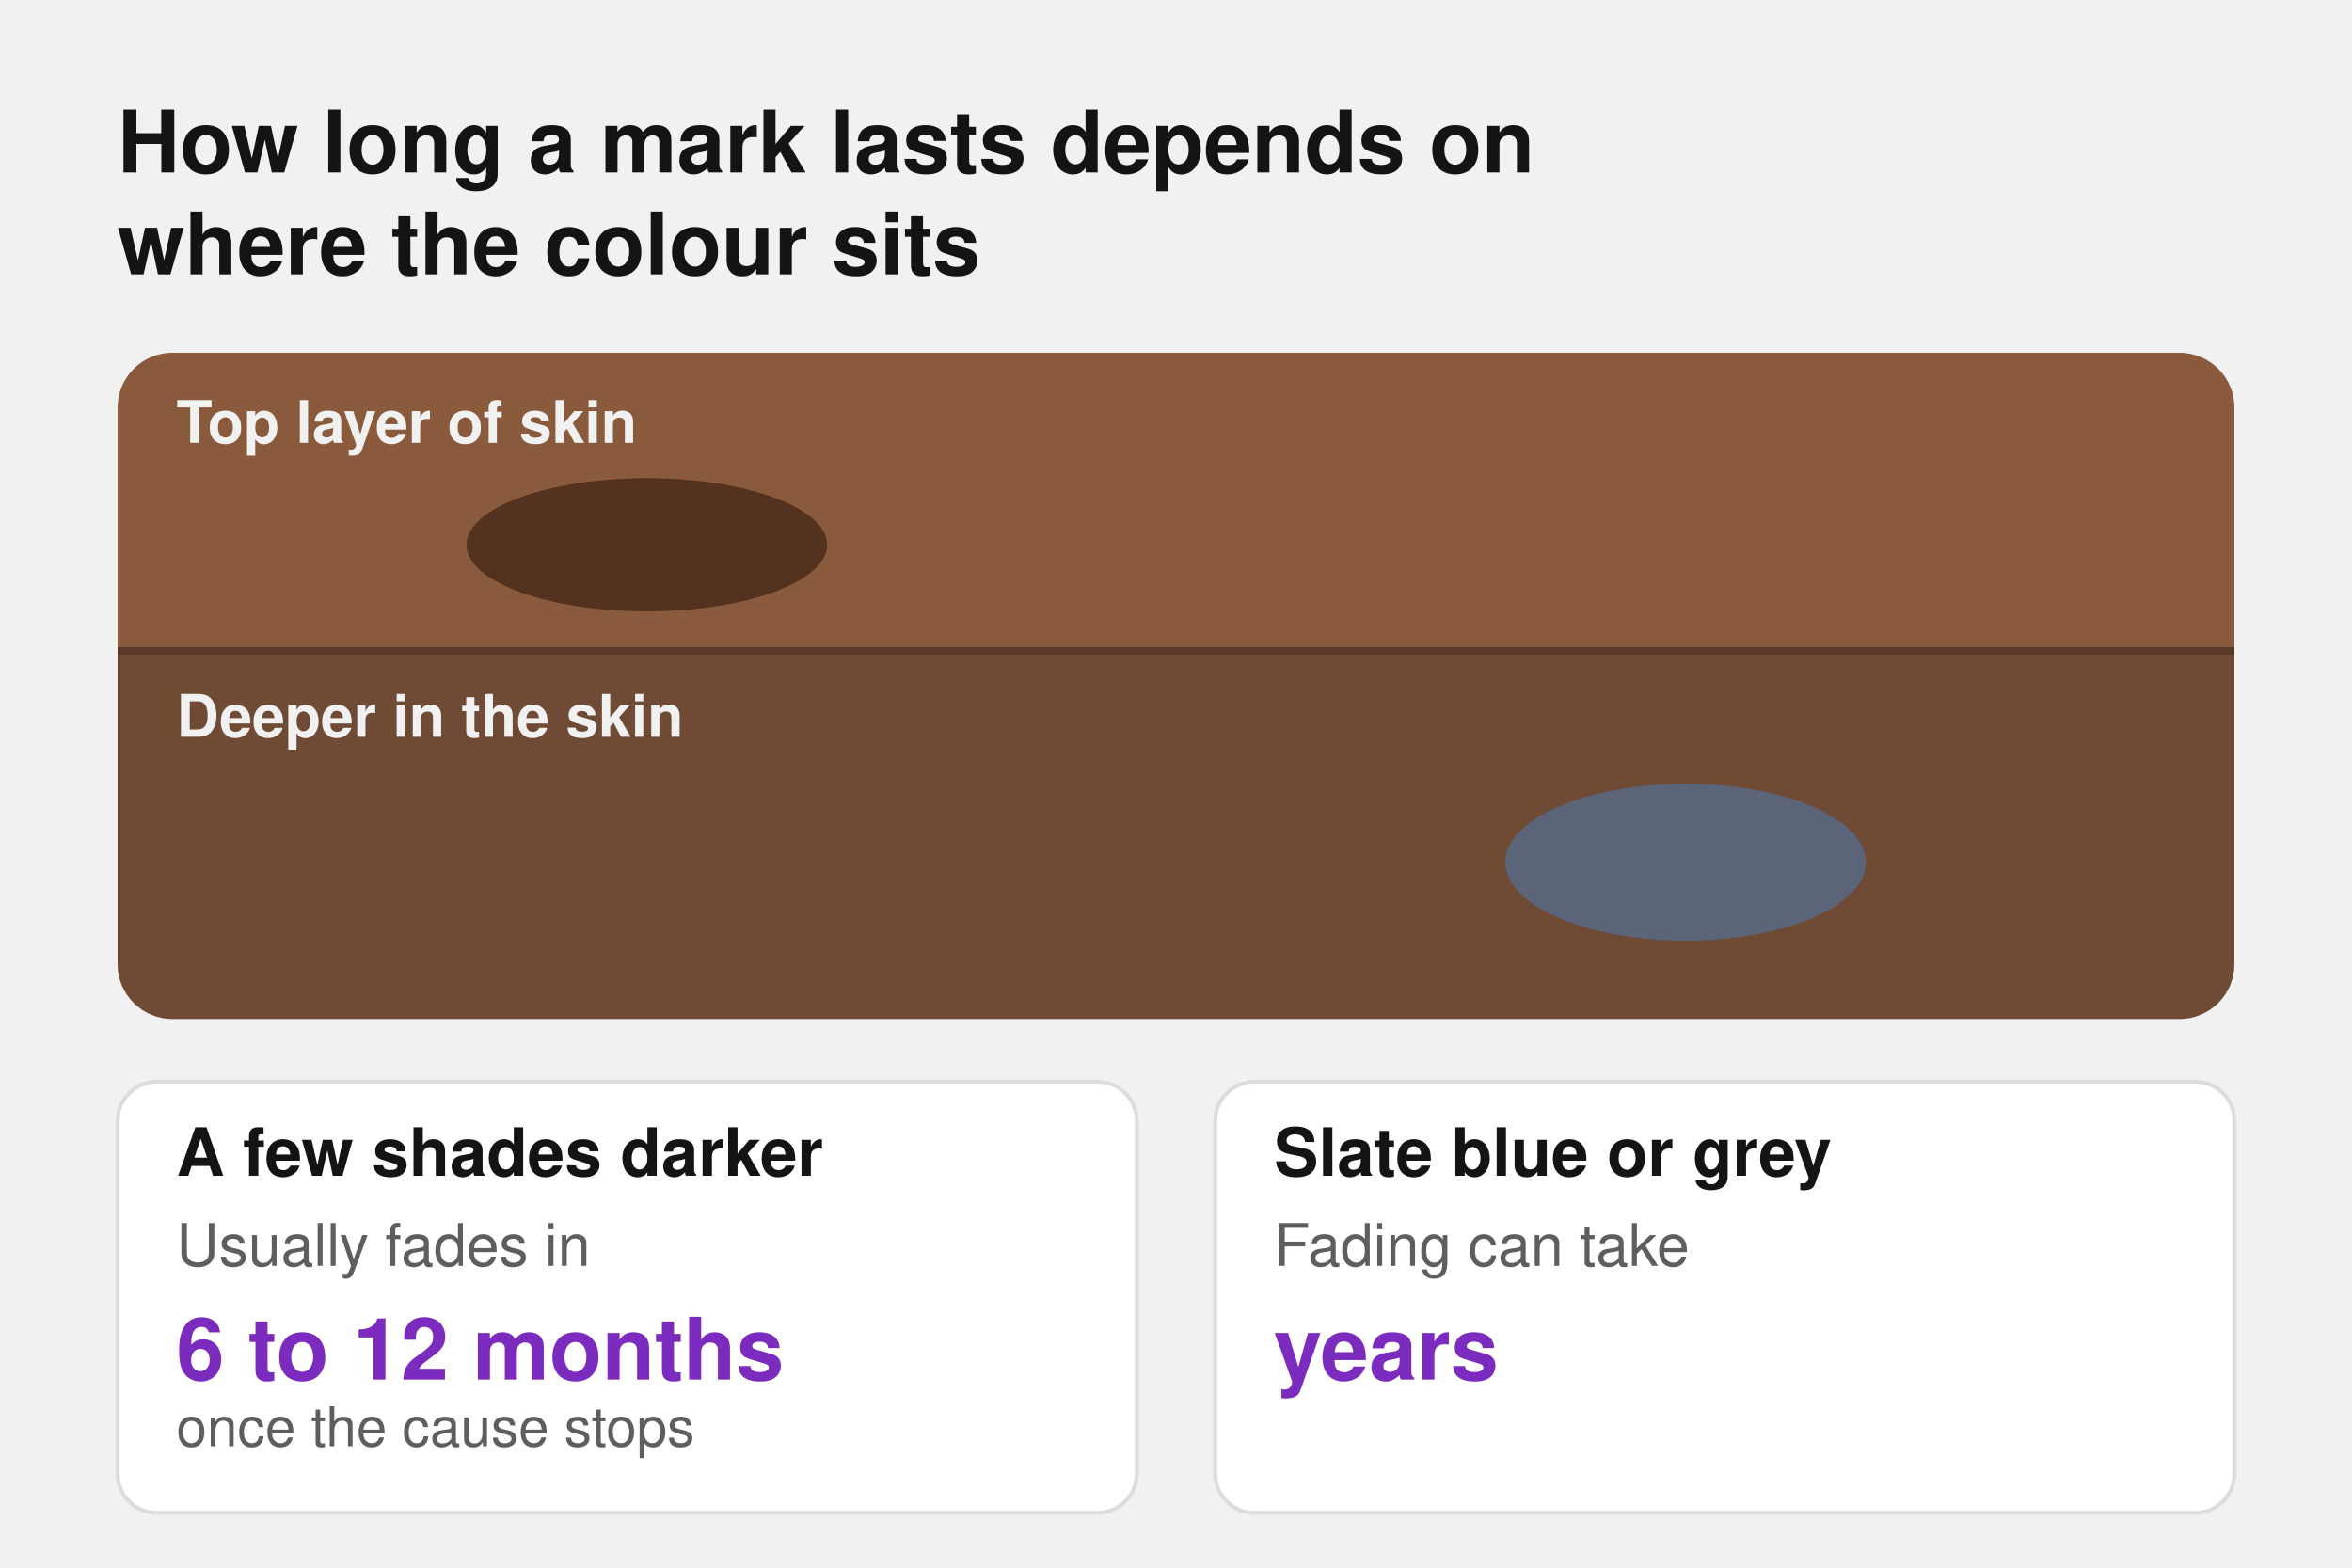
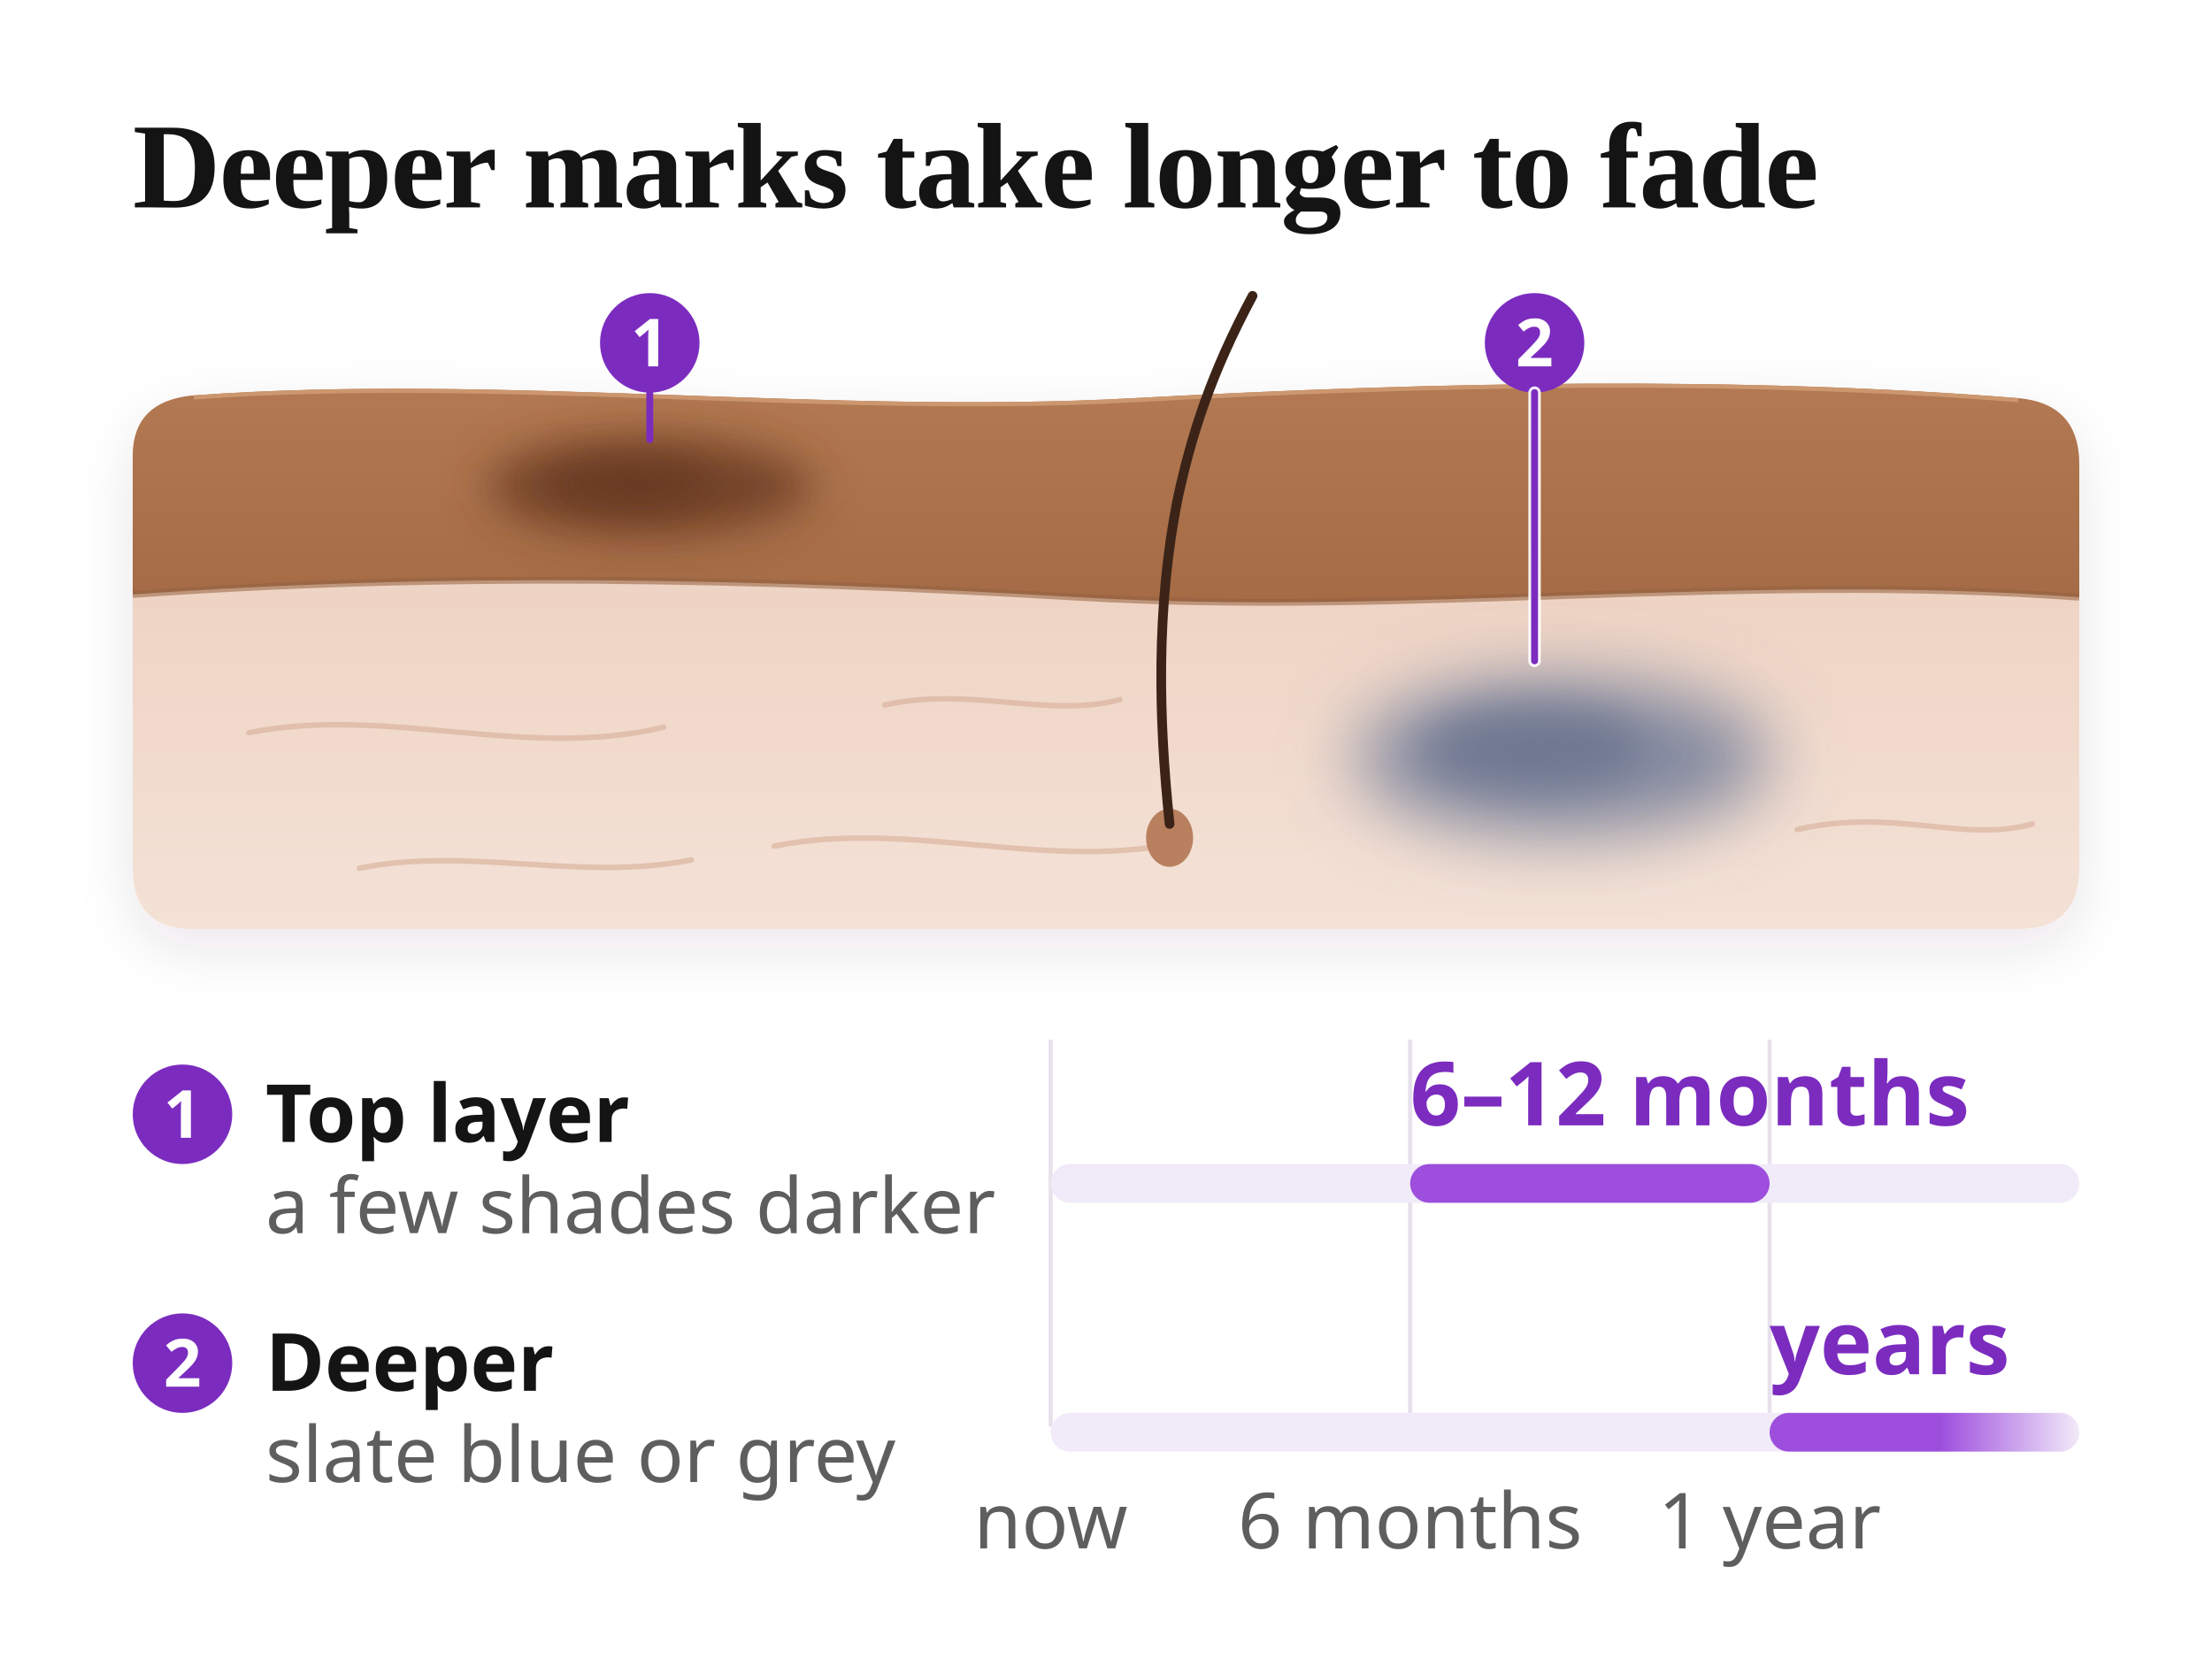
- <svg xmlns="http://www.w3.org/2000/svg" viewBox="0 0 1200 800" width="1200" height="800" font-family="Helvetica, Arial, sans-serif">
-   <rect width="1200" height="800" fill="#f1f1f1" />
-   <text x="60" y="88" font-size="44" font-weight="700" fill="#141414">How long a mark lasts depends on</text>
-   <text x="60" y="140" font-size="44" font-weight="700" fill="#141414">where the colour sits</text>
-   <clipPath id="skin">
-     <rect x="60" y="180" width="1080" height="340" rx="28" />
-   </clipPath>
-   <g clip-path="url(#skin)">
-     <rect x="60" y="180" width="1080" height="150" fill="#8a5a3c" />
-     <rect x="60" y="330" width="1080" height="190" fill="#6f4a35" />
-     <rect x="60" y="330" width="1080" height="4" fill="#5a3a29" />
+ <svg xmlns="http://www.w3.org/2000/svg" viewBox="0 0 1600 1200" width="1600" height="1200">
+   <defs>
+     <linearGradient id="epi" x1="0" y1="0" x2="0" y2="1">
+       <stop offset="0" stop-color="#B98058" />
+       <stop offset="1" stop-color="#A46B46" />
+     </linearGradient>
+     <linearGradient id="derm" x1="0" y1="0" x2="0" y2="1">
+       <stop offset="0" stop-color="#EBCBB8" />
+       <stop offset="1" stop-color="#F4E2D7" />
+     </linearGradient>
+     <linearGradient id="air" x1="0" y1="0" x2="0" y2="1">
+       <stop offset="0" stop-color="#F7F3FB" />
+       <stop offset="1" stop-color="#EFE6F7" />
+     </linearGradient>
+     <linearGradient id="yearsFade" x1="0" y1="0" x2="1" y2="0">
+       <stop offset="0" stop-color="#9D4EDD" />
+       <stop offset="0.55" stop-color="#9D4EDD" />
+       <stop offset="1" stop-color="#9D4EDD" stop-opacity="0" />
+     </linearGradient>
+     <filter id="soft" x="-60%" y="-120%" width="220%" height="340%">
+       <feGaussianBlur stdDeviation="16" />
+     </filter>
+     <filter id="softer" x="-60%" y="-120%" width="220%" height="340%">
+       <feGaussianBlur stdDeviation="26" />
+     </filter>
+     <filter id="lift" x="-10%" y="-20%" width="120%" height="150%">
+       <feDropShadow dx="0" dy="14" stdDeviation="20" flood-color="#2B1640" flood-opacity="0.10" />
+     </filter>
+     <clipPath id="slab">
+       <path d="M140 286 C 360 270, 600 300, 820 288 S 1260 272, 1460 288 Q 1504 292 1504 336 L 1504 628 Q 1504 672 1460 672 L 140 672 Q 96 672 96 628 L 96 330 Q 96 290 140 286 Z" />
+     </clipPath>
+   </defs>
+   <rect width="1600" height="1200" fill="#FFFFFF" />
+   <text x="96" y="150" font-family="Source Serif 4" font-weight="600" font-size="88" fill="#141414" letter-spacing="-1">Deeper marks take longer to fade</text>
+   <g filter="url(#lift)">
+     <path d="M140 286 C 360 270, 600 300, 820 288 S 1260 272, 1460 288 Q 1504 292 1504 336 L 1504 628 Q 1504 672 1460 672 L 140 672 Q 96 672 96 628 L 96 330 Q 96 290 140 286 Z" fill="url(#derm)" />
  </g>
-   <text x="90" y="226" font-size="30" font-weight="700" fill="#f1f1f1">Top layer of skin</text>
-   <text x="90" y="376" font-size="30" font-weight="700" fill="#f1f1f1">Deeper in the skin</text>
-   <ellipse cx="330" cy="278" rx="92" ry="34" fill="#53321f" />
-   <ellipse cx="860" cy="440" rx="92" ry="40" fill="#5b6479" />
-   <rect x="60" y="552" width="520" height="220" rx="20" fill="#ffffff" stroke="#dcdcdc" stroke-width="2" />
-   <text x="90" y="600" font-size="34" font-weight="700" fill="#141414">A few shades darker</text>
-   <text x="90" y="646" font-size="30" fill="#5e5e5e">Usually fades in</text>
-   <text x="90" y="704" font-size="44" font-weight="700" fill="#7b2cbf">6 to 12 months</text>
-   <text x="90" y="738" font-size="28" fill="#5e5e5e">once the cause stops</text>
-   <rect x="620" y="552" width="520" height="220" rx="20" fill="#ffffff" stroke="#dcdcdc" stroke-width="2" />
-   <text x="650" y="600" font-size="34" font-weight="700" fill="#141414">Slate blue or grey</text>
-   <text x="650" y="646" font-size="30" fill="#5e5e5e">Fading can take</text>
-   <text x="650" y="704" font-size="44" font-weight="700" fill="#7b2cbf">years</text>
+   <g clip-path="url(#slab)">
+     <g fill="none" stroke="#D7AE97" stroke-width="4" stroke-linecap="round" opacity="0.6">
+       <path d="M180 530 C 280 510, 380 550, 480 526" />
+       <path d="M560 612 C 660 592, 760 632, 860 608" />
+       <path d="M260 628 C 340 612, 420 638, 500 622" />
+       <path d="M1300 600 C 1370 584, 1420 610, 1470 596" />
+       <path d="M640 510 C 700 496, 760 520, 810 506" />
+     </g>
+     <path d="M96 200 L 1504 200 L 1504 432 C 1260 414, 1020 446, 780 432 S 320 414, 96 430 Z" fill="url(#epi)" />
+     <path d="M96 430 C 320 414, 540 418, 780 432 C 1020 446, 1260 414, 1504 432" fill="none" stroke="#94603F" stroke-width="5" opacity="0.55" />
+     <path d="M140 286 C 360 270, 600 300, 820 288 S 1260 272, 1460 288" fill="none" stroke="#CF9A72" stroke-width="6" opacity="0.9" />
+     <ellipse cx="470" cy="352" rx="118" ry="34" fill="#6A3B22" opacity="0.85" filter="url(#soft)" />
+     <ellipse cx="455" cy="350" rx="62" ry="20" fill="#5E331D" opacity="0.6" filter="url(#soft)" />
+     <ellipse cx="1130" cy="548" rx="150" ry="56" fill="#76809A" opacity="0.9" filter="url(#softer)" />
+     <ellipse cx="1110" cy="540" rx="80" ry="30" fill="#66708A" opacity="0.7" filter="url(#soft)" />
+   </g>
+   <ellipse cx="846" cy="606" rx="17" ry="21" fill="#B8805F" />
+   <path d="M846 596 C 838 520, 836 440, 852 360 C 862 314, 876 270, 906 214" fill="none" stroke="#3B2417" stroke-width="7" stroke-linecap="round" />
+   <g font-family="Archivo" font-weight="600" font-size="48" text-anchor="middle" fill="#FFFFFF">
+     <circle cx="470" cy="248" r="36" fill="#7B2CBF" />
+     <text x="470" y="265">1</text>
+     <path d="M470 284 L 470 318" stroke="#7B2CBF" stroke-width="5" stroke-linecap="round" />
+     <circle cx="1110" cy="248" r="36" fill="#7B2CBF" />
+     <text x="1110" y="265">2</text>
+     <path d="M1110 284 L 1110 478" stroke="#FFFFFF" stroke-width="9" stroke-linecap="round" opacity="0.9" />
+     <path d="M1110 284 L 1110 478" stroke="#7B2CBF" stroke-width="5" stroke-linecap="round" />
+   </g>
+   <g font-family="Archivo">
+     <g stroke="#E6E1EC" stroke-width="3">
+       <path d="M760 752 V 1032" />
+       <path d="M1020 752 V 1032" />
+       <path d="M1280 752 V 1032" />
+     </g>
+     <circle cx="132" cy="806" r="36" fill="#7B2CBF" />
+     <text x="132" y="823" font-size="48" font-weight="600" fill="#FFFFFF" text-anchor="middle">1</text>
+     <text x="192" y="826" font-size="58" font-weight="600" fill="#141414">Top layer</text>
+     <text x="192" y="892" font-size="56" font-weight="400" fill="#5E5E5E">a few shades darker</text>
+     <rect x="760" y="842" width="744" height="28" rx="14" fill="#F1EAF8" />
+     <rect x="1020" y="842" width="260" height="28" rx="14" fill="#9D4EDD" />
+     <text x="1020" y="814" font-family="Source Serif 4" font-weight="600" font-size="64" fill="#7B2CBF">6–12 months</text>
+     <circle cx="132" cy="986" r="36" fill="#7B2CBF" />
+     <text x="132" y="1003" font-size="48" font-weight="600" fill="#FFFFFF" text-anchor="middle">2</text>
+     <text x="192" y="1006" font-size="58" font-weight="600" fill="#141414">Deeper</text>
+     <text x="192" y="1072" font-size="56" font-weight="400" fill="#5E5E5E">slate blue or grey</text>
+     <rect x="760" y="1022" width="744" height="28" rx="14" fill="#F1EAF8" />
+     <rect x="1280" y="1022" width="224" height="28" rx="14" fill="url(#yearsFade)" />
+     <text x="1280" y="994" font-family="Source Serif 4" font-weight="600" font-size="64" fill="#7B2CBF">years</text>
+     <g font-size="56" fill="#5E5E5E" text-anchor="middle">
+       <text x="760" y="1120">now</text>
+       <text x="1020" y="1120">6 months</text>
+       <text x="1280" y="1120">1 year</text>
+     </g>
+   </g>
</svg>
